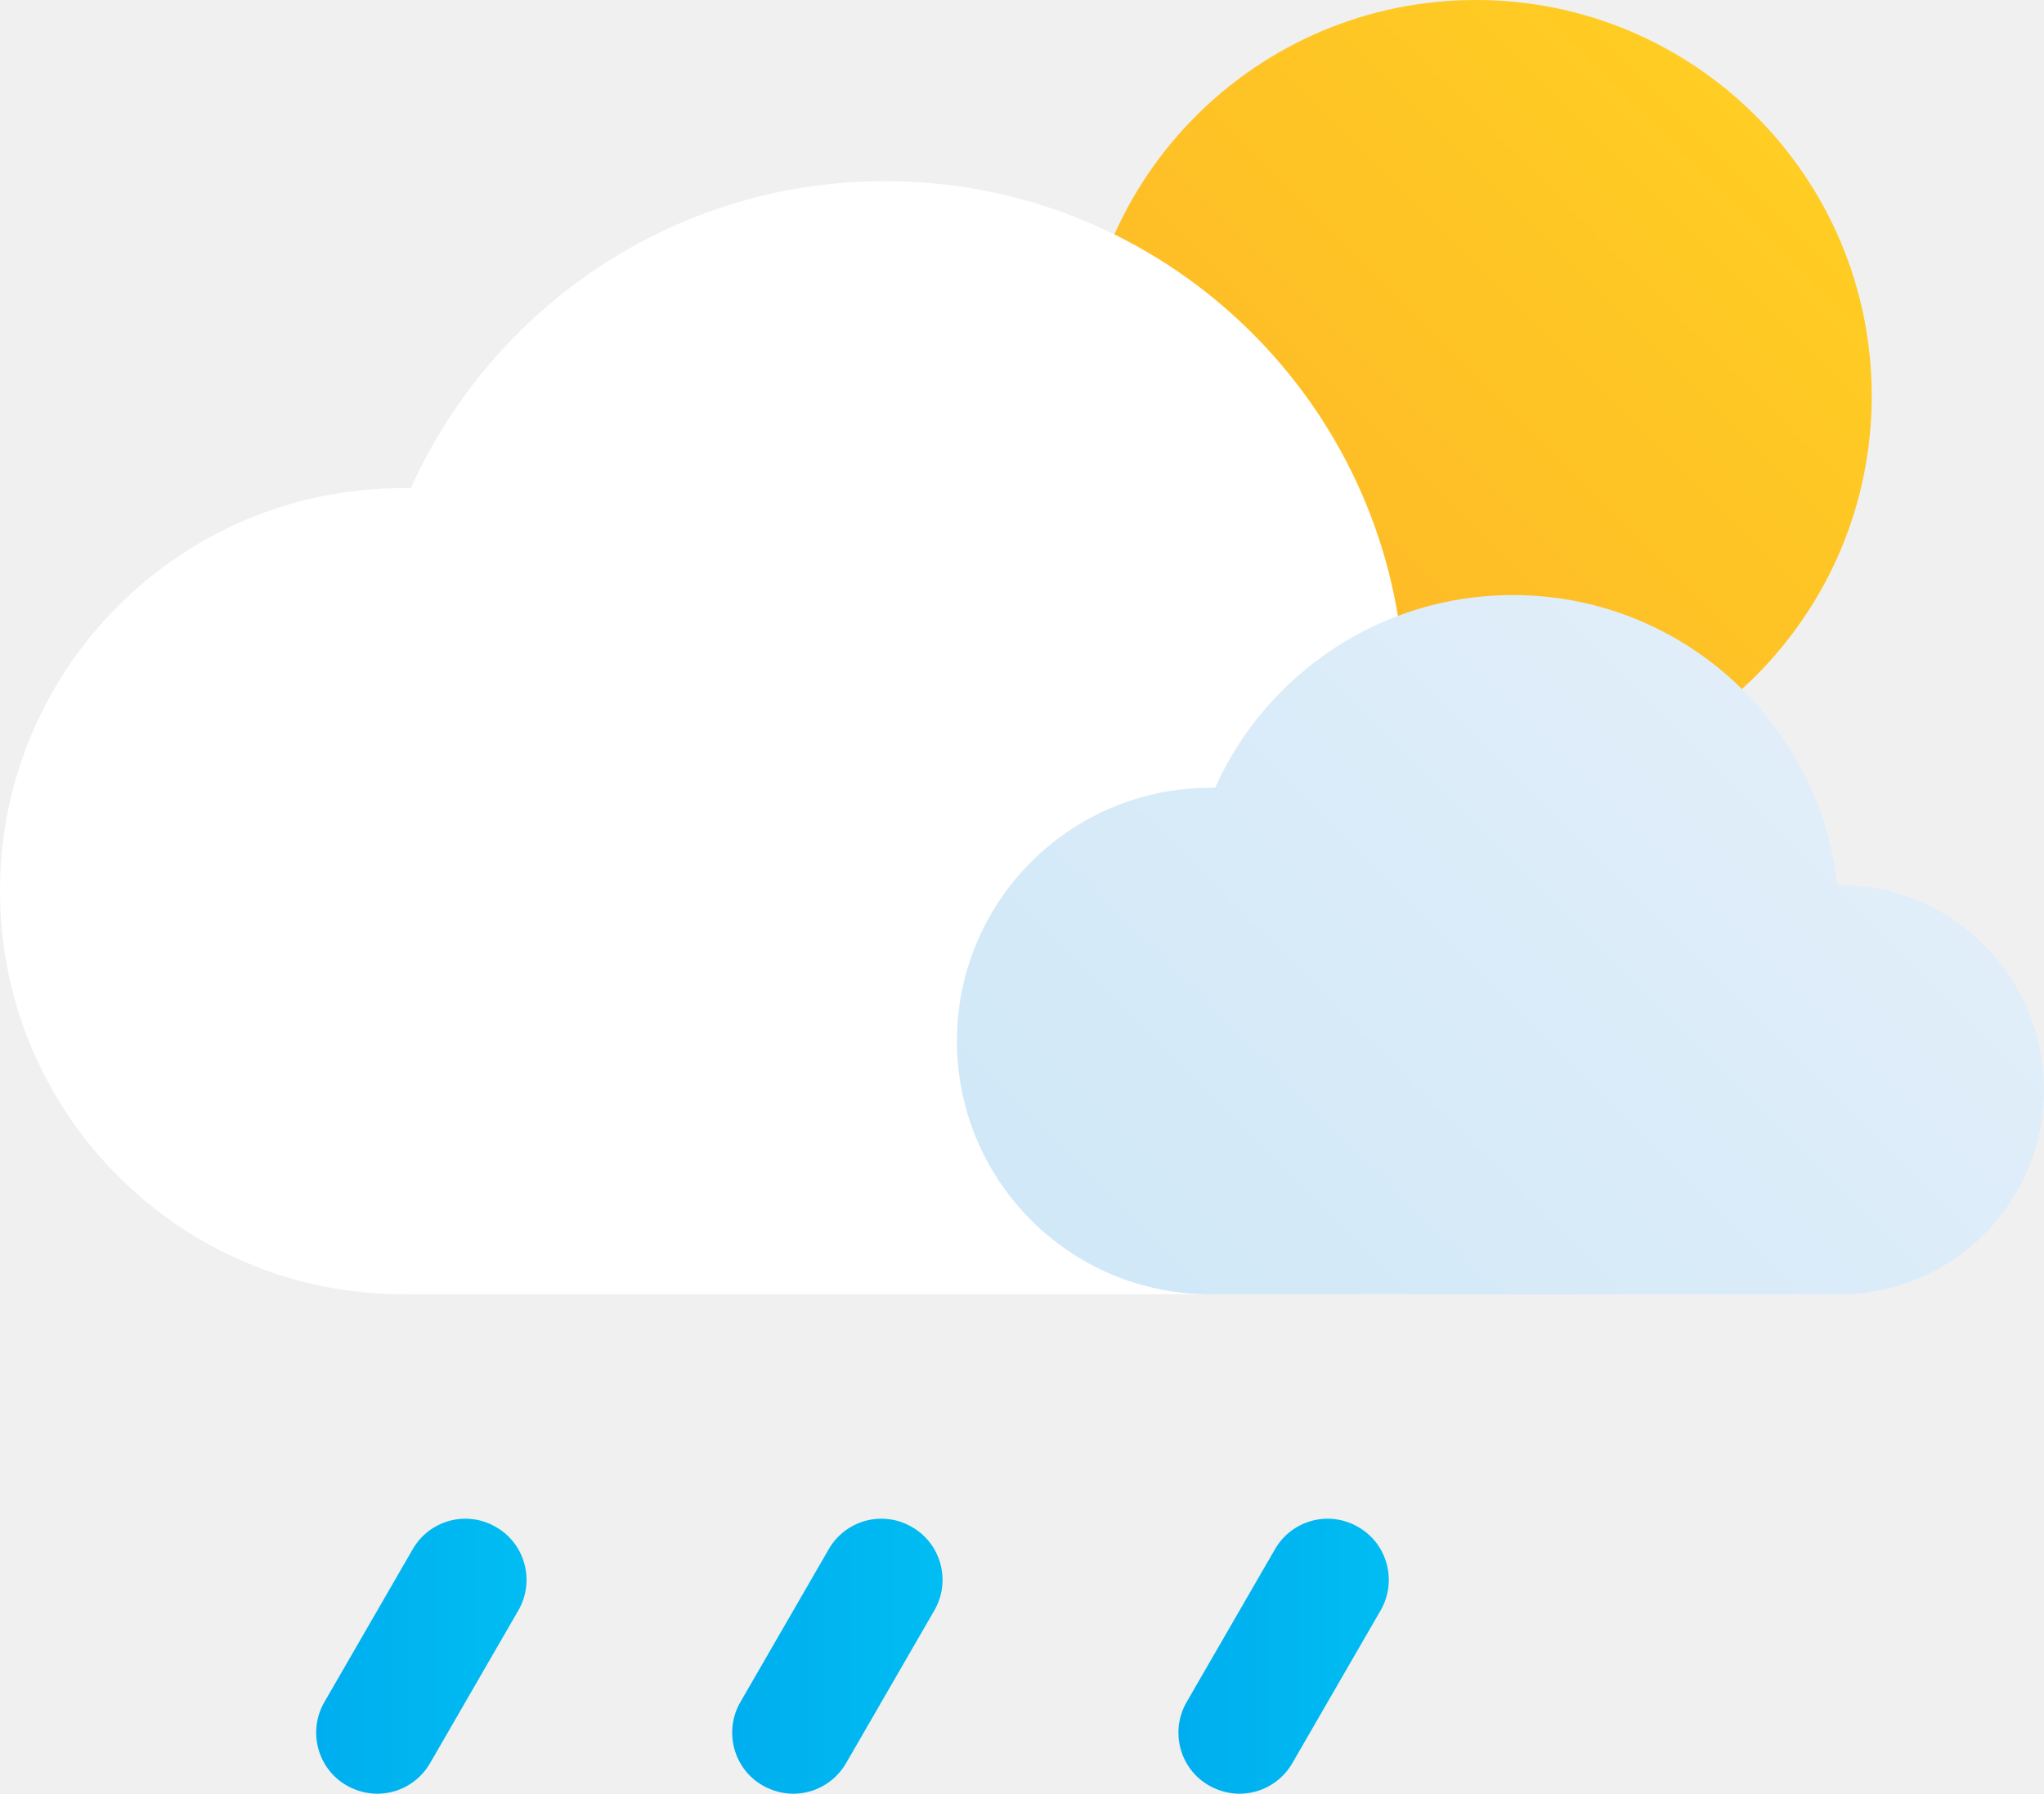
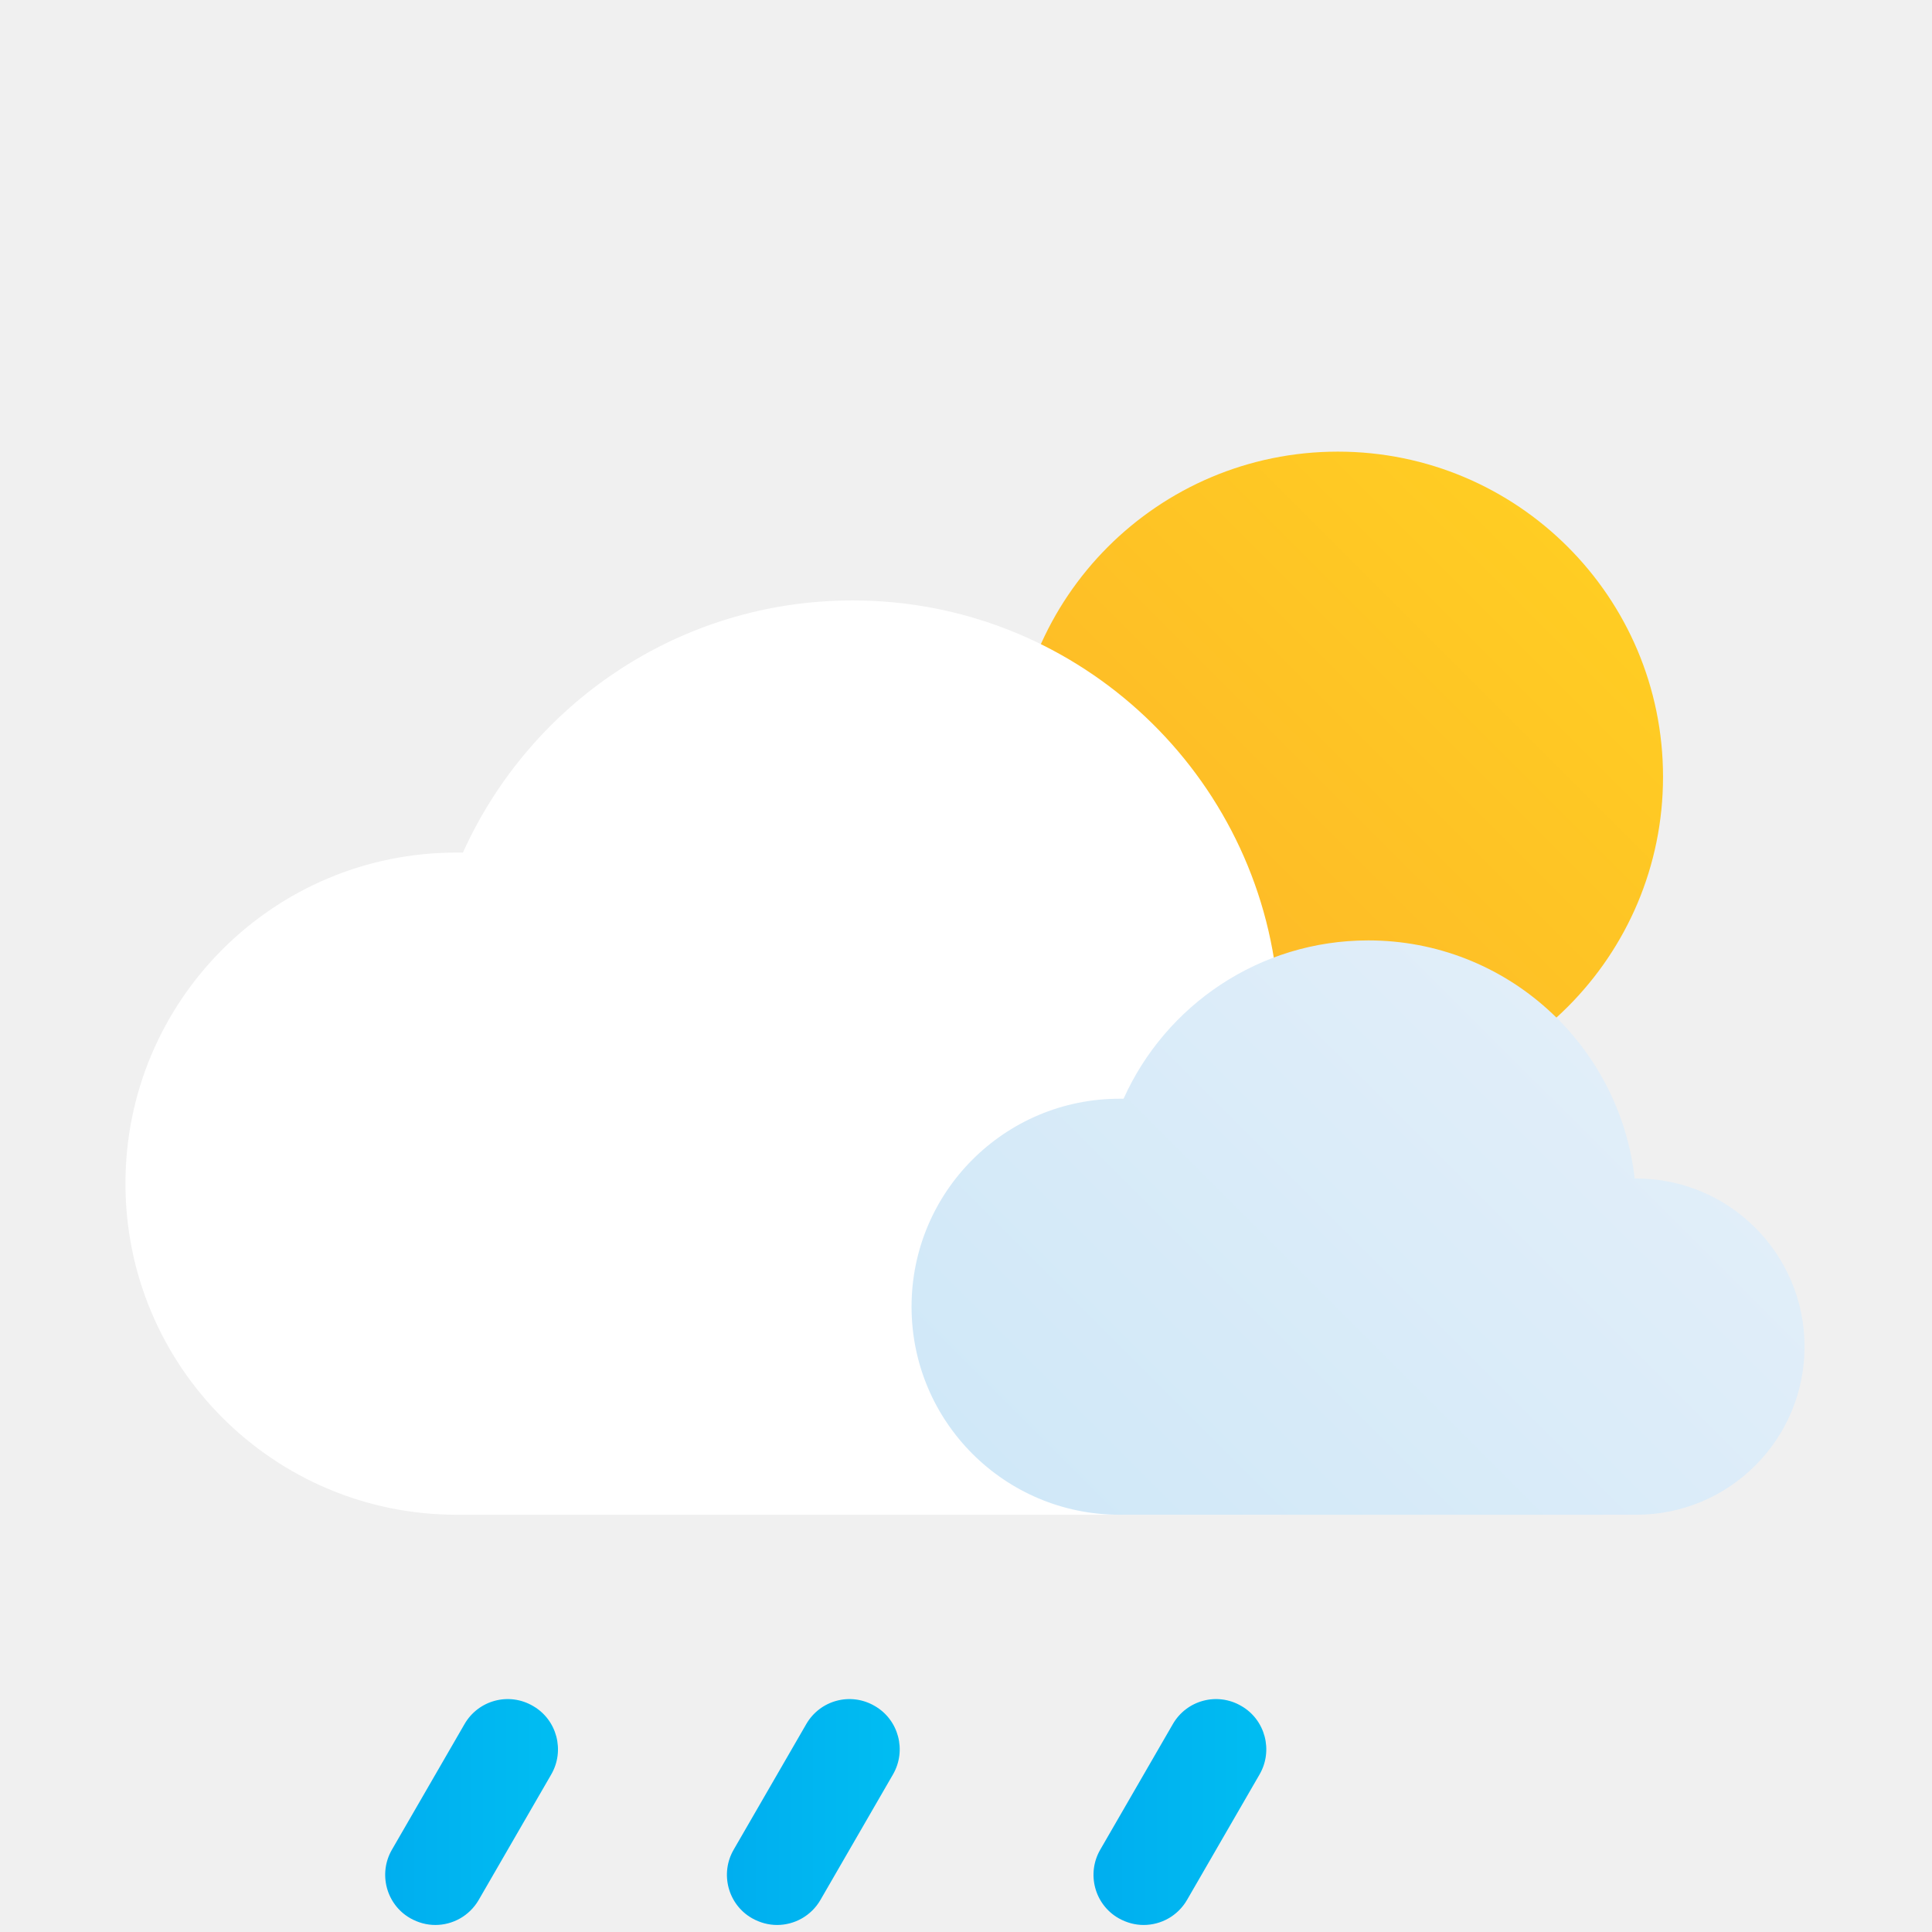
- <svg xmlns="http://www.w3.org/2000/svg" xmlns:xlink="http://www.w3.org/1999/xlink" id="Layer_2" data-name="Layer 2" viewBox="0 0 66.92 58.72">
+ <svg xmlns="http://www.w3.org/2000/svg" width="77" height="77" viewBox="0 0 77 77" fill="none">
+   <g clip-path="url(#clip0_410_221)">
+     <path d="M53.32 43.92C60.478 43.92 66.28 38.118 66.28 30.96C66.28 23.802 60.478 18 53.32 18C46.162 18 40.36 23.802 40.36 30.96C40.36 38.118 46.162 43.92 53.32 43.92Z" fill="url(#paint0_linear_410_221)" />
+     <path d="M51 60.37C56.89 60.37 61.66 55.6 61.66 49.71C61.66 43.82 56.89 39.05 51 39.05C50.96 39.05 50.93 39.05 50.89 39.05C49.94 30.55 42.73 23.93 33.98 23.93C27.06 23.93 21.12 28.06 18.45 33.98C18.37 33.98 18.28 33.98 18.2 33.98C10.91 33.97 5 39.88 5 47.17C5 54.46 10.91 60.37 18.2 60.37" fill="white" />
+     <path d="M65.22 60.37C68.92 60.37 71.92 57.37 71.92 53.67C71.92 49.97 68.92 46.97 65.22 46.97C65.2 46.97 65.17 46.97 65.15 46.97C64.55 41.63 60.03 37.48 54.53 37.48C50.19 37.48 46.45 40.07 44.78 43.79C44.73 43.79 44.67 43.79 44.62 43.79C40.04 43.79 36.33 47.5 36.33 52.08C36.33 56.66 40.04 60.37 44.62 60.37" fill="url(#paint1_linear_410_221)" />
+     <path d="M17.35 76.72C17.01 76.72 16.67 76.63 16.35 76.45C15.39 75.9 15.07 74.67 15.62 73.72L18.51 68.72C19.06 67.76 20.28 67.43 21.24 67.99C22.2 68.54 22.52 69.77 21.97 70.72L19.08 75.72C18.71 76.36 18.04 76.72 17.35 76.72Z" fill="url(#paint2_linear_410_221)" />
+     <path d="M30.97 76.72C30.63 76.72 30.29 76.63 29.97 76.45C29.01 75.9 28.69 74.67 29.24 73.72L32.13 68.72C32.68 67.76 33.9 67.43 34.86 67.99C35.82 68.54 36.14 69.77 35.59 70.72L32.7 75.72C32.33 76.36 31.66 76.72 30.97 76.72Z" fill="url(#paint3_linear_410_221)" />
+     <path d="M45.58 76.72C45.24 76.72 44.9 76.63 44.58 76.45C43.62 75.9 43.3 74.67 43.85 73.72L46.74 68.72C47.29 67.76 48.51 67.43 49.47 67.99C50.43 68.54 50.75 69.77 50.2 70.72L47.31 75.72C46.94 76.36 46.27 76.72 45.58 76.72Z" fill="url(#paint4_linear_410_221)" />
+   </g>
  <defs>
-     <style>
-       .cls-1 {
-         fill: #fff;
-       }
- 
-       .cls-2 {
-         fill: url(#New_Gradient_Swatch_copy_2);
-       }
- 
-       .cls-3 {
-         fill: url(#New_Gradient_Swatch_copy-2);
-       }
- 
-       .cls-4 {
-         fill: url(#New_Gradient_Swatch_copy);
-       }
- 
-       .cls-5 {
-         fill: url(#New_Gradient_Swatch_1);
-       }
- 
-       .cls-6 {
-         fill: url(#New_Gradient_Swatch_copy-3);
-       }
-     </style>
-     <linearGradient id="New_Gradient_Swatch_1" data-name="New Gradient Swatch 1" x1="39.16" y1="22.13" x2="57.49" y2="3.8" gradientUnits="userSpaceOnUse">
-       <stop offset="0" stop-color="#fdb728" />
-       <stop offset="1" stop-color="#ffcd23" />
+     <linearGradient id="paint0_linear_410_221" x1="44.16" y1="40.13" x2="62.49" y2="21.8" gradientUnits="userSpaceOnUse">
+       <stop stop-color="#FDB728" />
+       <stop offset="1" stop-color="#FFCD23" />
    </linearGradient>
-     <linearGradient id="New_Gradient_Swatch_copy_2" data-name="New Gradient Swatch copy 2" x1="38.75" y1="44.93" x2="59.07" y2="24.6" gradientUnits="userSpaceOnUse">
-       <stop offset="0" stop-color="#d0e8f8" />
-       <stop offset="1" stop-color="#e1eef9" />
+     <linearGradient id="paint1_linear_410_221" x1="43.75" y1="62.93" x2="64.07" y2="42.6" gradientUnits="userSpaceOnUse">
+       <stop stop-color="#D0E8F8" />
+       <stop offset="1" stop-color="#E1EEF9" />
    </linearGradient>
-     <linearGradient id="New_Gradient_Swatch_copy" data-name="New Gradient Swatch copy" x1="10.36" y1="54.22" x2="17.24" y2="54.22" gradientUnits="userSpaceOnUse">
-       <stop offset="0" stop-color="#00aeef" />
-       <stop offset="1" stop-color="#00bdf2" />
+     <linearGradient id="paint2_linear_410_221" x1="15.36" y1="72.22" x2="22.24" y2="72.22" gradientUnits="userSpaceOnUse">
+       <stop stop-color="#00AEEF" />
+       <stop offset="1" stop-color="#00BDF2" />
    </linearGradient>
-     <linearGradient id="New_Gradient_Swatch_copy-2" data-name="New Gradient Swatch copy" x1="23.97" x2="30.86" xlink:href="#New_Gradient_Swatch_copy" />
-     <linearGradient id="New_Gradient_Swatch_copy-3" data-name="New Gradient Swatch copy" x1="38.58" x2="45.47" xlink:href="#New_Gradient_Swatch_copy" />
+     <linearGradient id="paint3_linear_410_221" x1="28.97" y1="18" x2="35.86" y2="18" gradientUnits="userSpaceOnUse">
+       <stop stop-color="#00AEEF" />
+       <stop offset="1" stop-color="#00BDF2" />
+     </linearGradient>
+     <linearGradient id="paint4_linear_410_221" x1="43.58" y1="18" x2="50.47" y2="18" gradientUnits="userSpaceOnUse">
+       <stop stop-color="#00AEEF" />
+       <stop offset="1" stop-color="#00BDF2" />
+     </linearGradient>
+     <clipPath id="clip0_410_221">
+       <rect width="66.92" height="58.72" fill="white" transform="translate(5 18)" />
+     </clipPath>
  </defs>
-   <g id="Icons">
-     <g id="Scattered_Showers" data-name="Scattered Showers">
-       <circle class="cls-5" cx="48.32" cy="12.96" r="12.96" />
-       <path class="cls-1" d="M46,42.37c5.89,0,10.66-4.77,10.66-10.66s-4.77-10.66-10.66-10.66c-.04,0-.07,0-.11,0-.95-8.5-8.16-15.12-16.91-15.12-6.92,0-12.86,4.13-15.53,10.05-.08,0-.17,0-.25,0C5.91,15.97,0,21.88,0,29.17s5.91,13.2,13.2,13.2" />
-       <path class="cls-2" d="M60.22,42.37c3.7,0,6.7-3,6.7-6.7s-3-6.7-6.7-6.7c-.02,0-.05,0-.07,0-.6-5.34-5.12-9.49-10.62-9.49-4.34,0-8.08,2.59-9.75,6.31-.05,0-.11,0-.16,0-4.58,0-8.29,3.71-8.29,8.29s3.71,8.29,8.29,8.29" />
-       <path class="cls-4" d="M12.35,58.72c-.34,0-.68-.09-1-.27-.96-.55-1.28-1.78-.73-2.73l2.89-5c.55-.96,1.77-1.29,2.73-.73,.96,.55,1.28,1.78,.73,2.73l-2.89,5c-.37,.64-1.04,1-1.73,1Z" />
-       <path class="cls-3" d="M25.97,58.72c-.34,0-.68-.09-1-.27-.96-.55-1.28-1.78-.73-2.73l2.89-5c.55-.96,1.77-1.29,2.73-.73,.96,.55,1.28,1.78,.73,2.73l-2.89,5c-.37,.64-1.04,1-1.73,1Z" />
-       <path class="cls-6" d="M40.58,58.72c-.34,0-.68-.09-1-.27-.96-.55-1.28-1.78-.73-2.73l2.89-5c.55-.96,1.77-1.29,2.73-.73,.96,.55,1.28,1.78,.73,2.73l-2.89,5c-.37,.64-1.04,1-1.73,1Z" />
-     </g>
-   </g>
</svg>
